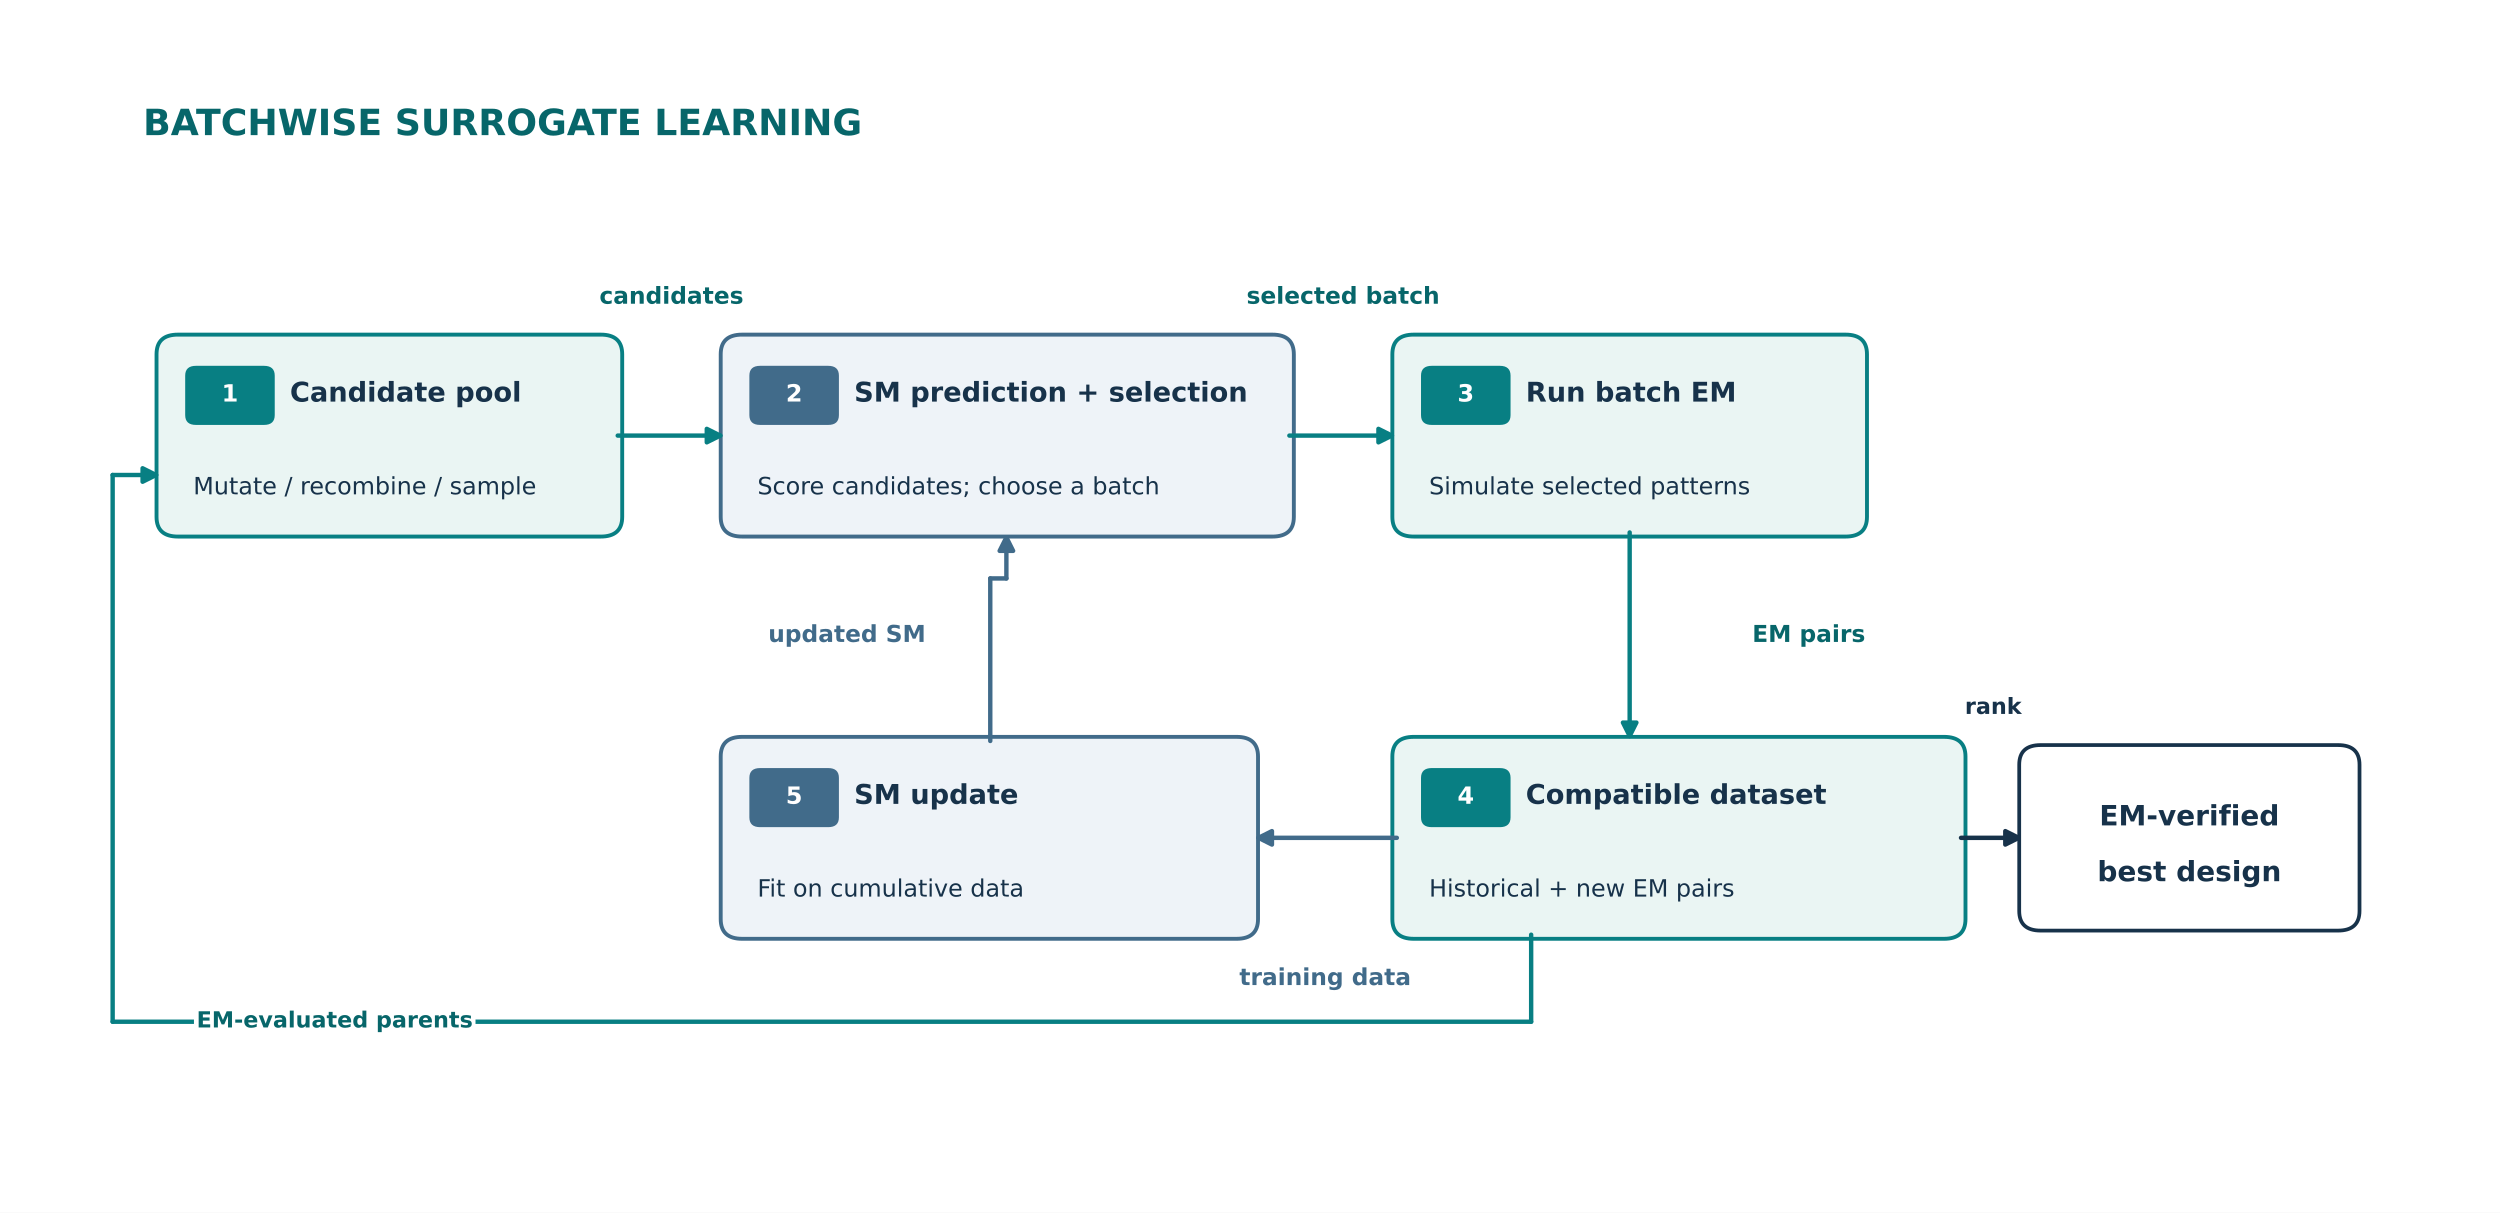
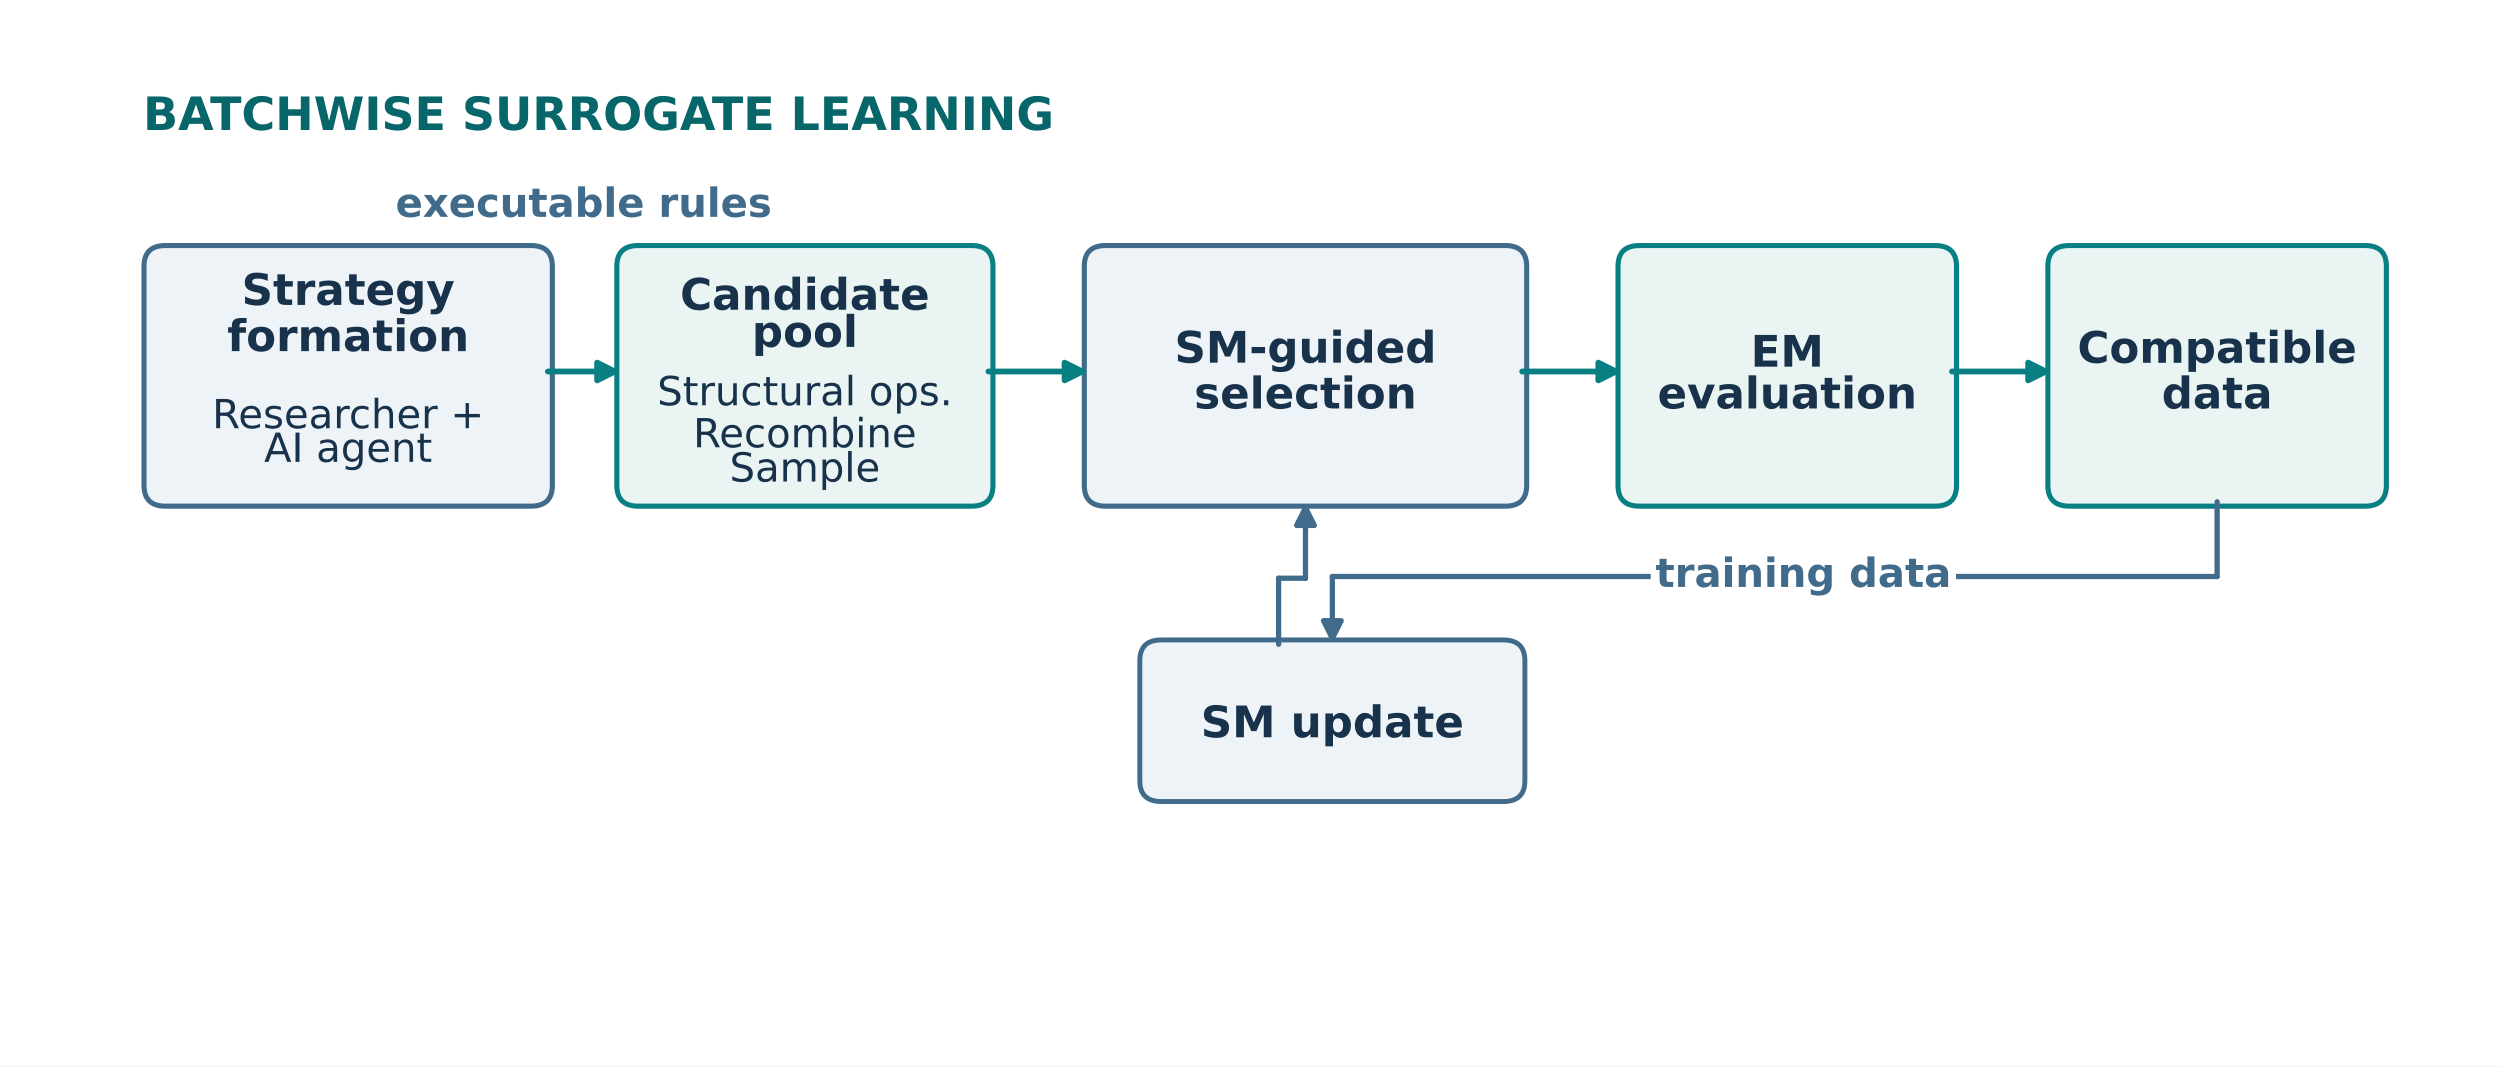
- <svg xmlns="http://www.w3.org/2000/svg" width="964.8pt" height="468pt" viewBox="0 0 964.8 468" version="1.1">
+ <svg xmlns="http://www.w3.org/2000/svg" width="734.4pt" height="313.2pt" viewBox="0 0 734.4 313.2" version="1.1">
  <defs>
    <style type="text/css">*{stroke-linejoin: round; stroke-linecap: butt}</style>
  </defs>
  <g id="figure_1">
    <g id="patch_1">
-       <path d="M 0 468 L 964.8 468 L 964.8 0 L 0 0 z " style="fill: #ffffff" />
+       <path d="M 0 313.2 L 734.4 313.2 L 734.4 0 L 0 0 z " style="fill: #ffffff" />
    </g>
    <g id="axes_1">
      <g id="patch_2">
-         <path d="M 68.702 207.072 L 231.826 207.072 Q 240.12 207.072 240.12 199.469 L 240.12 136.742 Q 240.12 129.139 231.826 129.139 L 68.702 129.139 Q 60.408 129.139 60.408 136.742 L 60.408 199.469 Q 60.408 207.072 68.702 207.072 z " clip-path="url(#pd0909e748b)" style="fill: #eaf5f3; stroke: #087f83; stroke-width: 1.5; stroke-linejoin: miter" />
+         <path d="M 48.613 148.689 L 155.945 148.689 Q 162.259 148.689 162.259 142.564 L 162.259 78.254 Q 162.259 72.129 155.945 72.129 L 48.613 72.129 Q 42.299 72.129 42.299 78.254 L 42.299 142.564 Q 42.299 148.689 48.613 148.689 z " clip-path="url(#pf51b7c73cb)" style="fill: #eef3f8; stroke: #416b8a; stroke-width: 1.5; stroke-linejoin: miter" />
      </g>
      <g id="patch_3">
-         <path d="M 286.43 207.072 L 491.026 207.072 Q 499.32 207.072 499.32 199.469 L 499.32 136.742 Q 499.32 129.139 491.026 129.139 L 286.43 129.139 Q 278.136 129.139 278.136 136.742 L 278.136 199.469 Q 278.136 207.072 286.43 207.072 z " clip-path="url(#pd0909e748b)" style="fill: #eef3f8; stroke: #416b8a; stroke-width: 1.5; stroke-linejoin: miter" />
+         <path d="M 187.513 148.689 L 285.375 148.689 Q 291.688 148.689 291.688 142.564 L 291.688 78.254 Q 291.688 72.129 285.375 72.129 L 187.513 72.129 Q 181.199 72.129 181.199 78.254 L 181.199 142.564 Q 181.199 148.689 187.513 148.689 z " clip-path="url(#pf51b7c73cb)" style="fill: #eaf5f3; stroke: #087f83; stroke-width: 1.5; stroke-linejoin: miter" />
      </g>
      <g id="patch_4">
-         <path d="M 545.63 207.072 L 712.21 207.072 Q 720.504 207.072 720.504 199.469 L 720.504 136.742 Q 720.504 129.139 712.21 129.139 L 545.63 129.139 Q 537.336 129.139 537.336 136.742 L 537.336 199.469 Q 537.336 207.072 545.63 207.072 z " clip-path="url(#pd0909e748b)" style="fill: #eaf5f3; stroke: #087f83; stroke-width: 1.5; stroke-linejoin: miter" />
+         <path d="M 324.835 148.689 L 442.164 148.689 Q 448.477 148.689 448.477 142.564 L 448.477 78.254 Q 448.477 72.129 442.164 72.129 L 324.835 72.129 Q 318.521 72.129 318.521 78.254 L 318.521 142.564 Q 318.521 148.689 324.835 148.689 z " clip-path="url(#pf51b7c73cb)" style="fill: #eef3f8; stroke: #416b8a; stroke-width: 1.5; stroke-linejoin: miter" />
      </g>
      <g id="patch_5">
-         <path d="M 545.63 362.304 L 750.226 362.304 Q 758.52 362.304 758.52 354.701 L 758.52 291.974 Q 758.52 284.371 750.226 284.371 L 545.63 284.371 Q 537.336 284.371 537.336 291.974 L 537.336 354.701 Q 537.336 362.304 545.63 362.304 z " clip-path="url(#pd0909e748b)" style="fill: #eaf5f3; stroke: #087f83; stroke-width: 1.5; stroke-linejoin: miter" />
+         <path d="M 481.624 148.689 L 568.437 148.689 Q 574.75 148.689 574.75 142.564 L 574.75 78.254 Q 574.75 72.129 568.437 72.129 L 481.624 72.129 Q 475.31 72.129 475.31 78.254 L 475.31 142.564 Q 475.31 148.689 481.624 148.689 z " clip-path="url(#pf51b7c73cb)" style="fill: #eaf5f3; stroke: #087f83; stroke-width: 1.5; stroke-linejoin: miter" />
      </g>
      <g id="patch_6">
-         <path d="M 286.43 362.304 L 477.202 362.304 Q 485.496 362.304 485.496 354.701 L 485.496 291.974 Q 485.496 284.371 477.202 284.371 L 286.43 284.371 Q 278.136 284.371 278.136 291.974 L 278.136 354.701 Q 278.136 362.304 286.43 362.304 z " clip-path="url(#pd0909e748b)" style="fill: #eef3f8; stroke: #416b8a; stroke-width: 1.5; stroke-linejoin: miter" />
+         <path d="M 607.897 148.689 L 694.71 148.689 Q 701.023 148.689 701.023 142.564 L 701.023 78.254 Q 701.023 72.129 694.71 72.129 L 607.897 72.129 Q 601.583 72.129 601.583 78.254 L 601.583 142.564 Q 601.583 148.689 607.897 148.689 z " clip-path="url(#pf51b7c73cb)" style="fill: #eaf5f3; stroke: #087f83; stroke-width: 1.5; stroke-linejoin: miter" />
      </g>
      <g id="patch_7">
-         <path d="M 787.55 359.136 L 902.29 359.136 Q 910.584 359.136 910.584 351.533 L 910.584 295.142 Q 910.584 287.539 902.29 287.539 L 787.55 287.539 Q 779.256 287.539 779.256 295.142 L 779.256 351.533 Q 779.256 359.136 787.55 359.136 z " clip-path="url(#pd0909e748b)" style="fill: #ffffff; stroke: #17324a; stroke-width: 1.45; stroke-linejoin: miter" />
+         <path d="M 341.145 235.457 L 441.637 235.457 Q 447.951 235.457 447.951 229.332 L 447.951 194.114 Q 447.951 187.99 441.637 187.99 L 341.145 187.99 Q 334.832 187.99 334.832 194.114 L 334.832 229.332 Q 334.832 235.457 341.145 235.457 z " clip-path="url(#pf51b7c73cb)" style="fill: #eef3f8; stroke: #416b8a; stroke-width: 1.45; stroke-linejoin: miter" />
      </g>
      <g id="text_1">
-         <text style="font-weight: 700; font-size: 14px; font-family: 'DejaVu Sans'; text-anchor: start; fill: #07666a" x="55.224" y="52.157" transform="rotate(-0 55.224 52.1568)">BATCHWISE SURROGATE LEARNING</text>
+         <text style="font-weight: 700; font-size: 13.5px; font-family: 'DejaVu Sans'; text-anchor: start; fill: #07666a" x="42.036" y="38.187" transform="rotate(-0 42.03618 38.1872)">BATCHWISE SURROGATE LEARNING</text>
      </g>
      <g id="patch_8">
-         <path d="M 75.614 163.987 L 101.88 163.987 Q 106.027 163.987 106.027 160.186 L 106.027 144.979 Q 106.027 141.178 101.88 141.178 L 75.614 141.178 Q 71.467 141.178 71.467 144.979 L 71.467 160.186 Q 71.467 163.987 75.614 163.987 z " clip-path="url(#pd0909e748b)" style="fill: #087f83" />
+         <path d="M 160.943 109.133 Q 171.729 109.133 180.614 109.133 " clip-path="url(#pf51b7c73cb)" style="fill: none; stroke: #087f83; stroke-width: 1.7; stroke-linecap: round" />
+         <path d="M 175.414 106.533 L 180.614 109.133 L 175.414 111.733 z " clip-path="url(#pf51b7c73cb)" style="fill: #087f83; stroke: #087f83; stroke-width: 1.7; stroke-linecap: round" />
      </g>
      <g id="patch_9">
-         <path d="M 293.342 163.987 L 319.608 163.987 Q 323.755 163.987 323.755 160.186 L 323.755 144.979 Q 323.755 141.178 319.608 141.178 L 293.342 141.178 Q 289.195 141.178 289.195 144.979 L 289.195 160.186 Q 289.195 163.987 293.342 163.987 z " clip-path="url(#pd0909e748b)" style="fill: #416b8a" />
+         <path d="M 290.373 109.133 Q 305.105 109.133 317.936 109.133 " clip-path="url(#pf51b7c73cb)" style="fill: none; stroke: #087f83; stroke-width: 1.7; stroke-linecap: round" />
+         <path d="M 312.736 106.533 L 317.936 109.133 L 312.736 111.733 z " clip-path="url(#pf51b7c73cb)" style="fill: #087f83; stroke: #087f83; stroke-width: 1.7; stroke-linecap: round" />
      </g>
      <g id="patch_10">
-         <path d="M 552.542 163.987 L 578.808 163.987 Q 582.955 163.987 582.955 160.186 L 582.955 144.979 Q 582.955 141.178 578.808 141.178 L 552.542 141.178 Q 548.395 141.178 548.395 144.979 L 548.395 160.186 Q 548.395 163.987 552.542 163.987 z " clip-path="url(#pd0909e748b)" style="fill: #087f83" />
+         <path d="M 447.162 109.133 Q 461.894 109.133 474.725 109.133 " clip-path="url(#pf51b7c73cb)" style="fill: none; stroke: #087f83; stroke-width: 1.7; stroke-linecap: round" />
+         <path d="M 469.525 106.533 L 474.725 109.133 L 469.525 111.733 z " clip-path="url(#pf51b7c73cb)" style="fill: #087f83; stroke: #087f83; stroke-width: 1.7; stroke-linecap: round" />
      </g>
      <g id="patch_11">
-         <path d="M 552.542 319.219 L 578.808 319.219 Q 582.955 319.219 582.955 315.418 L 582.955 300.211 Q 582.955 296.41 578.808 296.41 L 552.542 296.41 Q 548.395 296.41 548.395 300.211 L 548.395 315.418 Q 548.395 319.219 552.542 319.219 z " clip-path="url(#pd0909e748b)" style="fill: #087f83" />
+         <path d="M 573.435 109.133 Q 588.167 109.133 600.998 109.133 " clip-path="url(#pf51b7c73cb)" style="fill: none; stroke: #087f83; stroke-width: 1.7; stroke-linecap: round" />
+         <path d="M 595.798 106.533 L 600.998 109.133 L 595.798 111.733 z " clip-path="url(#pf51b7c73cb)" style="fill: #087f83; stroke: #087f83; stroke-width: 1.7; stroke-linecap: round" />
+       </g>
+       <g id="line2d_1">
+         <path d="M 651.303 147.413 L 651.303 169.36 " clip-path="url(#pf51b7c73cb)" style="fill: none; stroke: #416b8a; stroke-width: 1.55; stroke-linecap: round" />
+       </g>
+       <g id="line2d_2">
+         <path d="M 651.303 169.36 L 391.391 169.36 " clip-path="url(#pf51b7c73cb)" style="fill: none; stroke: #416b8a; stroke-width: 1.55; stroke-linecap: round" />
      </g>
      <g id="patch_12">
-         <path d="M 293.342 319.219 L 319.608 319.219 Q 323.755 319.219 323.755 315.418 L 323.755 300.211 Q 323.755 296.41 319.608 296.41 L 293.342 296.41 Q 289.195 296.41 289.195 300.211 L 289.195 315.418 Q 289.195 319.219 293.342 319.219 z " clip-path="url(#pd0909e748b)" style="fill: #416b8a" />
+         <path d="M 391.391 169.36 Q 391.391 179.313 391.391 187.533 " clip-path="url(#pf51b7c73cb)" style="fill: none; stroke: #416b8a; stroke-width: 1.55; stroke-linecap: round" />
+         <path d="M 393.991 182.333 L 391.391 187.533 L 388.791 182.333 z " clip-path="url(#pf51b7c73cb)" style="fill: #416b8a; stroke: #416b8a; stroke-width: 1.55; stroke-linecap: round" />
+       </g>
+       <g id="line2d_3">
+         <path d="M 375.607 189.266 L 375.607 169.87 " clip-path="url(#pf51b7c73cb)" style="fill: none; stroke: #416b8a; stroke-width: 1.55; stroke-linecap: round" />
+       </g>
+       <g id="line2d_4">
+         <path d="M 375.607 169.87 L 383.499 169.87 " clip-path="url(#pf51b7c73cb)" style="fill: none; stroke: #416b8a; stroke-width: 1.55; stroke-linecap: round" />
+       </g>
+       <g id="patch_13">
+         <path d="M 383.499 169.87 Q 383.499 158.642 383.499 149.146 " clip-path="url(#pf51b7c73cb)" style="fill: none; stroke: #416b8a; stroke-width: 1.55; stroke-linecap: round" />
+         <path d="M 380.899 154.346 L 383.499 149.146 L 386.099 154.346 z " clip-path="url(#pf51b7c73cb)" style="fill: #416b8a; stroke: #416b8a; stroke-width: 1.55; stroke-linecap: round" />
      </g>
      <g id="text_2">
-         <text style="font-weight: 700; font-size: 10.8px; font-family: 'DejaVu Sans'; text-anchor: middle; fill: #17324a" x="844.92" y="318.54" transform="rotate(-0 844.92 318.5403)">EM-verified</text>
+         <text style="font-weight: 700; font-size: 12.8px; font-family: 'DejaVu Sans'; fill: #17324a" transform="translate(70.9829 89.5786)">Strategy</text>
+         <text style="font-weight: 700; font-size: 12.8px; font-family: 'DejaVu Sans'; fill: #17324a" transform="translate(66.7479 103.1416)">formation</text>
      </g>
      <g id="text_3">
-         <text style="font-weight: 700; font-size: 10.8px; font-family: 'DejaVu Sans'; text-anchor: middle; fill: #17324a" x="844.92" y="340.083" transform="rotate(-0 844.92 340.0827)">best design</text>
-       </g>
-       <g id="patch_13">
-         <path d="M 238.392 168.106 Q 259.128 168.106 277.963 168.106 " clip-path="url(#pd0909e748b)" style="fill: none; stroke: #087f83; stroke-width: 1.7; stroke-linecap: round" />
-         <path d="M 272.763 165.506 L 277.963 168.106 L 272.763 170.706 z " clip-path="url(#pd0909e748b)" style="fill: #087f83; stroke: #087f83; stroke-width: 1.7; stroke-linecap: round" />
-       </g>
-       <g id="patch_14">
-         <path d="M 497.592 168.106 Q 518.328 168.106 537.163 168.106 " clip-path="url(#pd0909e748b)" style="fill: none; stroke: #087f83; stroke-width: 1.7; stroke-linecap: round" />
-         <path d="M 531.963 165.506 L 537.163 168.106 L 531.963 170.706 z " clip-path="url(#pd0909e748b)" style="fill: #087f83; stroke: #087f83; stroke-width: 1.7; stroke-linecap: round" />
-       </g>
-       <g id="patch_15">
-         <path d="M 628.92 205.488 Q 628.92 245.722 628.92 284.055 " clip-path="url(#pd0909e748b)" style="fill: none; stroke: #087f83; stroke-width: 1.7; stroke-linecap: round" />
-         <path d="M 631.52 278.855 L 628.92 284.055 L 626.32 278.855 z " clip-path="url(#pd0909e748b)" style="fill: #087f83; stroke: #087f83; stroke-width: 1.7; stroke-linecap: round" />
-       </g>
-       <g id="patch_16">
-         <path d="M 539.064 323.338 Q 511.416 323.338 485.669 323.338 " clip-path="url(#pd0909e748b)" style="fill: none; stroke: #416b8a; stroke-width: 1.7; stroke-linecap: round" />
-         <path d="M 490.869 325.938 L 485.669 323.338 L 490.869 320.738 z " clip-path="url(#pd0909e748b)" style="fill: #416b8a; stroke: #416b8a; stroke-width: 1.7; stroke-linecap: round" />
-       </g>
-       <g id="line2d_1">
-         <path d="M 382.162 285.955 L 382.162 223.229 " clip-path="url(#pd0909e748b)" style="fill: none; stroke: #416b8a; stroke-width: 1.7; stroke-linecap: round" />
-       </g>
-       <g id="line2d_2">
-         <path d="M 382.162 223.229 L 388.382 223.229 " clip-path="url(#pd0909e748b)" style="fill: none; stroke: #416b8a; stroke-width: 1.7; stroke-linecap: round" />
-       </g>
-       <g id="patch_17">
-         <path d="M 388.382 223.229 Q 388.382 214.358 388.382 207.389 " clip-path="url(#pd0909e748b)" style="fill: none; stroke: #416b8a; stroke-width: 1.7; stroke-linecap: round" />
-         <path d="M 385.782 212.589 L 388.382 207.389 L 390.982 212.589 z " clip-path="url(#pd0909e748b)" style="fill: #416b8a; stroke: #416b8a; stroke-width: 1.7; stroke-linecap: round" />
-       </g>
-       <g id="line2d_3">
-         <path d="M 590.904 360.72 L 590.904 394.301 " clip-path="url(#pd0909e748b)" style="fill: none; stroke: #087f83; stroke-width: 1.7; stroke-linecap: round" />
-       </g>
-       <g id="line2d_4">
-         <path d="M 590.904 394.301 L 43.474 394.301 " clip-path="url(#pd0909e748b)" style="fill: none; stroke: #087f83; stroke-width: 1.7; stroke-linecap: round" />
-       </g>
-       <g id="line2d_5">
-         <path d="M 43.474 394.301 L 43.474 183.312 " clip-path="url(#pd0909e748b)" style="fill: none; stroke: #087f83; stroke-width: 1.7; stroke-linecap: round" />
-       </g>
-       <g id="patch_18">
-         <path d="M 43.474 183.312 Q 52.805 183.312 60.235 183.312 " clip-path="url(#pd0909e748b)" style="fill: none; stroke: #087f83; stroke-width: 1.7; stroke-linecap: round" />
-         <path d="M 55.035 180.712 L 60.235 183.312 L 55.035 185.912 z " clip-path="url(#pd0909e748b)" style="fill: #087f83; stroke: #087f83; stroke-width: 1.7; stroke-linecap: round" />
-       </g>
-       <g id="patch_19">
-         <path d="M 756.792 323.338 Q 768.888 323.338 779.083 323.338 " clip-path="url(#pd0909e748b)" style="fill: none; stroke: #17324a; stroke-width: 1.7; stroke-linecap: round" />
-         <path d="M 773.883 320.738 L 779.083 323.338 L 773.883 325.938 z " clip-path="url(#pd0909e748b)" style="fill: #17324a; stroke: #17324a; stroke-width: 1.7; stroke-linecap: round" />
+         <text style="font-size: 11.8px; font-family: 'DejaVu Sans'; fill: #17324a" transform="translate(62.34051 125.791)">Researcher +</text>
+         <text style="font-size: 11.8px; font-family: 'DejaVu Sans'; fill: #17324a" transform="translate(77.58371 135.6763)">AI agent</text>
      </g>
      <g id="text_4">
-         <text style="font-weight: 700; font-size: 9.2px; font-family: 'DejaVu Sans'; text-anchor: middle; fill: #ffffff" x="88.747" y="154.972" transform="rotate(-0 88.7472 154.9722)">1</text>
+         <text style="font-weight: 700; font-size: 12.8px; font-family: 'DejaVu Sans'; fill: #17324a" transform="translate(199.7969 90.9816)">Candidate</text>
+         <text style="font-weight: 700; font-size: 12.8px; font-family: 'DejaVu Sans'; fill: #17324a" transform="translate(220.8749 101.9016)">pool</text>
      </g>
      <g id="text_5">
-         <text style="font-weight: 700; font-size: 10.5px; font-family: 'DejaVu Sans'; text-anchor: start; fill: #17324a" x="111.902" y="154.994" transform="rotate(-0 111.9024 154.9935)">Candidate pool</text>
+         <text style="font-size: 11.8px; font-family: 'DejaVu Sans'; fill: #17324a" transform="translate(193.0651 119.0429)">Structural ops.</text>
+         <text style="font-size: 11.8px; font-family: 'DejaVu Sans'; fill: #17324a" transform="translate(203.6233 131.396)">Recombine</text>
+         <text style="font-size: 11.8px; font-family: 'DejaVu Sans'; fill: #17324a" transform="translate(214.3208 141.4629)">Sample</text>
      </g>
      <g id="text_6">
-         <text style="font-size: 9.2px; font-family: 'DejaVu Sans'; text-anchor: start; fill: #17324a" x="74.578" y="190.771" transform="rotate(-0 74.5776 190.771)">Mutate / recombine / sample</text>
+         <text style="font-weight: 700; font-size: 12.8px; font-family: 'DejaVu Sans'; fill: #17324a" transform="translate(345.0313 106.5348)">SM-guided</text>
+         <text style="font-weight: 700; font-size: 12.8px; font-family: 'DejaVu Sans'; fill: #17324a" transform="translate(350.8143 119.9848)">selection</text>
      </g>
      <g id="text_7">
-         <text style="font-weight: 700; font-size: 9.2px; font-family: 'DejaVu Sans'; text-anchor: middle; fill: #ffffff" x="306.475" y="154.972" transform="rotate(-0 306.4752 154.9722)">2</text>
+         <text style="font-weight: 700; font-size: 12.8px; font-family: 'DejaVu Sans'; fill: #17324a" transform="translate(514.2892 107.7188)">EM</text>
+         <text style="font-weight: 700; font-size: 12.8px; font-family: 'DejaVu Sans'; fill: #17324a" transform="translate(486.9232 119.9848)">evaluation</text>
      </g>
      <g id="text_8">
-         <text style="font-weight: 700; font-size: 10.5px; font-family: 'DejaVu Sans'; text-anchor: start; fill: #17324a" x="329.63" y="154.994" transform="rotate(-0 329.6304 154.9935)">SM prediction + selection</text>
+         <text style="font-weight: 700; font-size: 12.8px; font-family: 'DejaVu Sans'; fill: #17324a" transform="translate(610.2712 106.5848)">Compatible</text>
+         <text style="font-weight: 700; font-size: 12.8px; font-family: 'DejaVu Sans'; fill: #17324a" transform="translate(635.0252 119.9848)">data</text>
      </g>
      <g id="text_9">
-         <text style="font-size: 9.2px; font-family: 'DejaVu Sans'; text-anchor: start; fill: #17324a" x="292.306" y="190.771" transform="rotate(-0 292.3056 190.771)">Score candidates; choose a batch</text>
+         <text style="font-weight: 700; font-size: 12.8px; font-family: 'DejaVu Sans'; text-anchor: middle; fill: #17324a" x="391.391" y="216.58" transform="rotate(-0 391.3914 216.5799)">SM update</text>
      </g>
      <g id="text_10">
-         <text style="font-weight: 700; font-size: 9.2px; font-family: 'DejaVu Sans'; text-anchor: middle; fill: #ffffff" x="565.675" y="154.972" transform="rotate(-0 565.6752 154.9722)">3</text>
+         <g id="patch_14">
+           <path d="M 116.211 67.961 L 226.721 67.961 Q 228.137 67.961 228.137 66.545 L 228.137 54.744 Q 228.137 53.328 226.721 53.328 L 116.211 53.328 Q 114.795 53.328 114.795 54.744 L 114.795 66.545 Q 114.795 67.961 116.211 67.961 z " style="fill: #ffffff" />
+         </g>
+         <text style="font-weight: 700; font-size: 11.8px; font-family: 'DejaVu Sans'; text-anchor: middle; fill: #416b8a" x="171.466" y="63.71" transform="rotate(-0 171.466 63.7105)">executable rules</text>
      </g>
      <g id="text_11">
-         <text style="font-weight: 700; font-size: 10.5px; font-family: 'DejaVu Sans'; text-anchor: start; fill: #17324a" x="588.83" y="154.994" transform="rotate(-0 588.8304 154.9935)">Run batch EM</text>
-       </g>
-       <g id="text_12">
-         <text style="font-size: 9.2px; font-family: 'DejaVu Sans'; text-anchor: start; fill: #17324a" x="551.506" y="190.771" transform="rotate(-0 551.5056 190.771)">Simulate selected patterns</text>
-       </g>
-       <g id="text_13">
-         <text style="font-weight: 700; font-size: 9.2px; font-family: 'DejaVu Sans'; text-anchor: middle; fill: #ffffff" x="565.675" y="310.204" transform="rotate(-0 565.6752 310.2042)">4</text>
-       </g>
-       <g id="text_14">
-         <text style="font-weight: 700; font-size: 10.5px; font-family: 'DejaVu Sans'; text-anchor: start; fill: #17324a" x="588.83" y="310.226" transform="rotate(-0 588.8304 310.2255)">Compatible dataset</text>
-       </g>
-       <g id="text_15">
-         <text style="font-size: 9.2px; font-family: 'DejaVu Sans'; text-anchor: start; fill: #17324a" x="551.506" y="346.003" transform="rotate(-0 551.5056 346.003)">Historical + new EM pairs</text>
-       </g>
-       <g id="text_16">
-         <text style="font-weight: 700; font-size: 9.2px; font-family: 'DejaVu Sans'; text-anchor: middle; fill: #ffffff" x="306.475" y="310.204" transform="rotate(-0 306.4752 310.2042)">5</text>
-       </g>
-       <g id="text_17">
-         <text style="font-weight: 700; font-size: 10.5px; font-family: 'DejaVu Sans'; text-anchor: start; fill: #17324a" x="329.63" y="310.226" transform="rotate(-0 329.6304 310.2255)">SM update</text>
-       </g>
-       <g id="text_18">
-         <text style="font-size: 9.2px; font-family: 'DejaVu Sans'; text-anchor: start; fill: #17324a" x="292.306" y="346.003" transform="rotate(-0 292.3056 346.003)">Fit on cumulative data</text>
-       </g>
-       <g id="text_19">
-         <g id="patch_20">
-           <path d="M 231.317 120.464 L 286.939 120.464 Q 288.019 120.464 288.019 119.384 L 288.019 110.383 Q 288.019 109.303 286.939 109.303 L 231.317 109.303 Q 230.237 109.303 230.237 110.383 L 230.237 119.384 Q 230.237 120.464 231.317 120.464 z " style="fill: #ffffff" />
+         <g id="patch_15">
+           <path d="M 486.326 176.676 L 573.205 176.676 Q 574.621 176.676 574.621 175.26 L 574.621 163.46 Q 574.621 162.044 573.205 162.044 L 486.326 162.044 Q 484.91 162.044 484.91 163.46 L 484.91 175.26 Q 484.91 176.676 486.326 176.676 z " style="fill: #ffffff" />
        </g>
-         <text style="font-weight: 700; font-size: 9px; font-family: 'DejaVu Sans'; text-anchor: middle; fill: #07666a" x="259.128" y="117.221" transform="rotate(-0 259.128 117.2214)">candidates</text>
-       </g>
-       <g id="text_20">
-         <g id="patch_21">
-           <path d="M 481.064 120.464 L 555.592 120.464 Q 556.672 120.464 556.672 119.384 L 556.672 110.383 Q 556.672 109.303 555.592 109.303 L 481.064 109.303 Q 479.984 109.303 479.984 110.383 L 479.984 119.384 Q 479.984 120.464 481.064 120.464 z " style="fill: #ffffff" />
-         </g>
-         <text style="font-weight: 700; font-size: 9px; font-family: 'DejaVu Sans'; text-anchor: middle; fill: #07666a" x="518.328" y="117.221" transform="rotate(-0 518.328 117.2214)">selected batch</text>
-       </g>
-       <g id="text_21">
-         <g id="patch_22">
-           <path d="M 676.223 250.985 L 719.857 250.985 Q 720.937 250.985 720.937 249.905 L 720.937 240.904 Q 720.937 239.824 719.857 239.824 L 676.223 239.824 Q 675.143 239.824 675.143 240.904 L 675.143 249.905 Q 675.143 250.985 676.223 250.985 z " style="fill: #ffffff" />
-         </g>
-         <text style="font-weight: 700; font-size: 9px; font-family: 'DejaVu Sans'; text-anchor: middle; fill: #07666a" x="698.04" y="247.743" transform="rotate(-0 698.04 247.743)">EM pairs</text>
-       </g>
-       <g id="text_22">
-         <g id="patch_23">
-           <path d="M 478.284 383.408 L 544.548 383.408 Q 545.628 383.408 545.628 382.328 L 545.628 373.327 Q 545.628 372.247 544.548 372.247 L 478.284 372.247 Q 477.204 372.247 477.204 373.327 L 477.204 382.328 Q 477.204 383.408 478.284 383.408 z " style="fill: #ffffff" />
-         </g>
-         <text style="font-weight: 700; font-size: 9px; font-family: 'DejaVu Sans'; text-anchor: middle; fill: #416b8a" x="511.416" y="380.165" transform="rotate(-0 511.416 380.1654)">training data</text>
-       </g>
-       <g id="text_23">
-         <g id="patch_24">
-           <path d="M 296.474 250.985 L 357.257 250.985 Q 358.337 250.985 358.337 249.905 L 358.337 240.904 Q 358.337 239.824 357.257 239.824 L 296.474 239.824 Q 295.394 239.824 295.394 240.904 L 295.394 249.905 Q 295.394 250.985 296.474 250.985 z " style="fill: #ffffff" />
-         </g>
-         <text style="font-weight: 700; font-size: 9px; font-family: 'DejaVu Sans'; text-anchor: middle; fill: #416b8a" x="326.866" y="247.743" transform="rotate(-0 326.8656 247.743)">updated SM</text>
-       </g>
-       <g id="text_24">
-         <g id="patch_25">
-           <path d="M 75.884 399.633 L 182.481 399.633 Q 183.513 399.633 183.513 398.601 L 183.513 390 Q 183.513 388.968 182.481 388.968 L 75.884 388.968 Q 74.852 388.968 74.852 390 L 74.852 398.601 Q 74.852 399.633 75.884 399.633 z " style="fill: #ffffff" />
-         </g>
-         <text style="font-weight: 700; font-size: 8.6px; font-family: 'DejaVu Sans'; text-anchor: middle; fill: #07666a" x="129.182" y="396.535" transform="rotate(-0 129.1824 396.5351)">EM-evaluated parents</text>
-       </g>
-       <g id="text_25">
-         <g id="patch_26">
-           <path d="M 758.291 278.616 L 780.176 278.616 Q 781.208 278.616 781.208 277.584 L 781.208 268.983 Q 781.208 267.951 780.176 267.951 L 758.291 267.951 Q 757.259 267.951 757.259 268.983 L 757.259 277.584 Q 757.259 278.616 758.291 278.616 z " style="fill: #ffffff" />
-         </g>
-         <text style="font-weight: 700; font-size: 8.6px; font-family: 'DejaVu Sans'; text-anchor: middle; fill: #17324a" x="769.234" y="275.518" transform="rotate(-0 769.2336 275.5175)">rank</text>
+         <text style="font-weight: 700; font-size: 11.8px; font-family: 'DejaVu Sans'; text-anchor: middle; fill: #416b8a" x="529.765" y="172.426" transform="rotate(-0 529.7655 172.4257)">training data</text>
      </g>
    </g>
  </g>
  <defs>
-     <clipPath id="pd0909e748b">
-       <rect x="24.12" y="28.08" width="926.208" height="411.84" />
+     <clipPath id="pf51b7c73cb">
+       <rect x="18.36" y="18.792" width="705.024" height="275.616" />
    </clipPath>
  </defs>
</svg>
